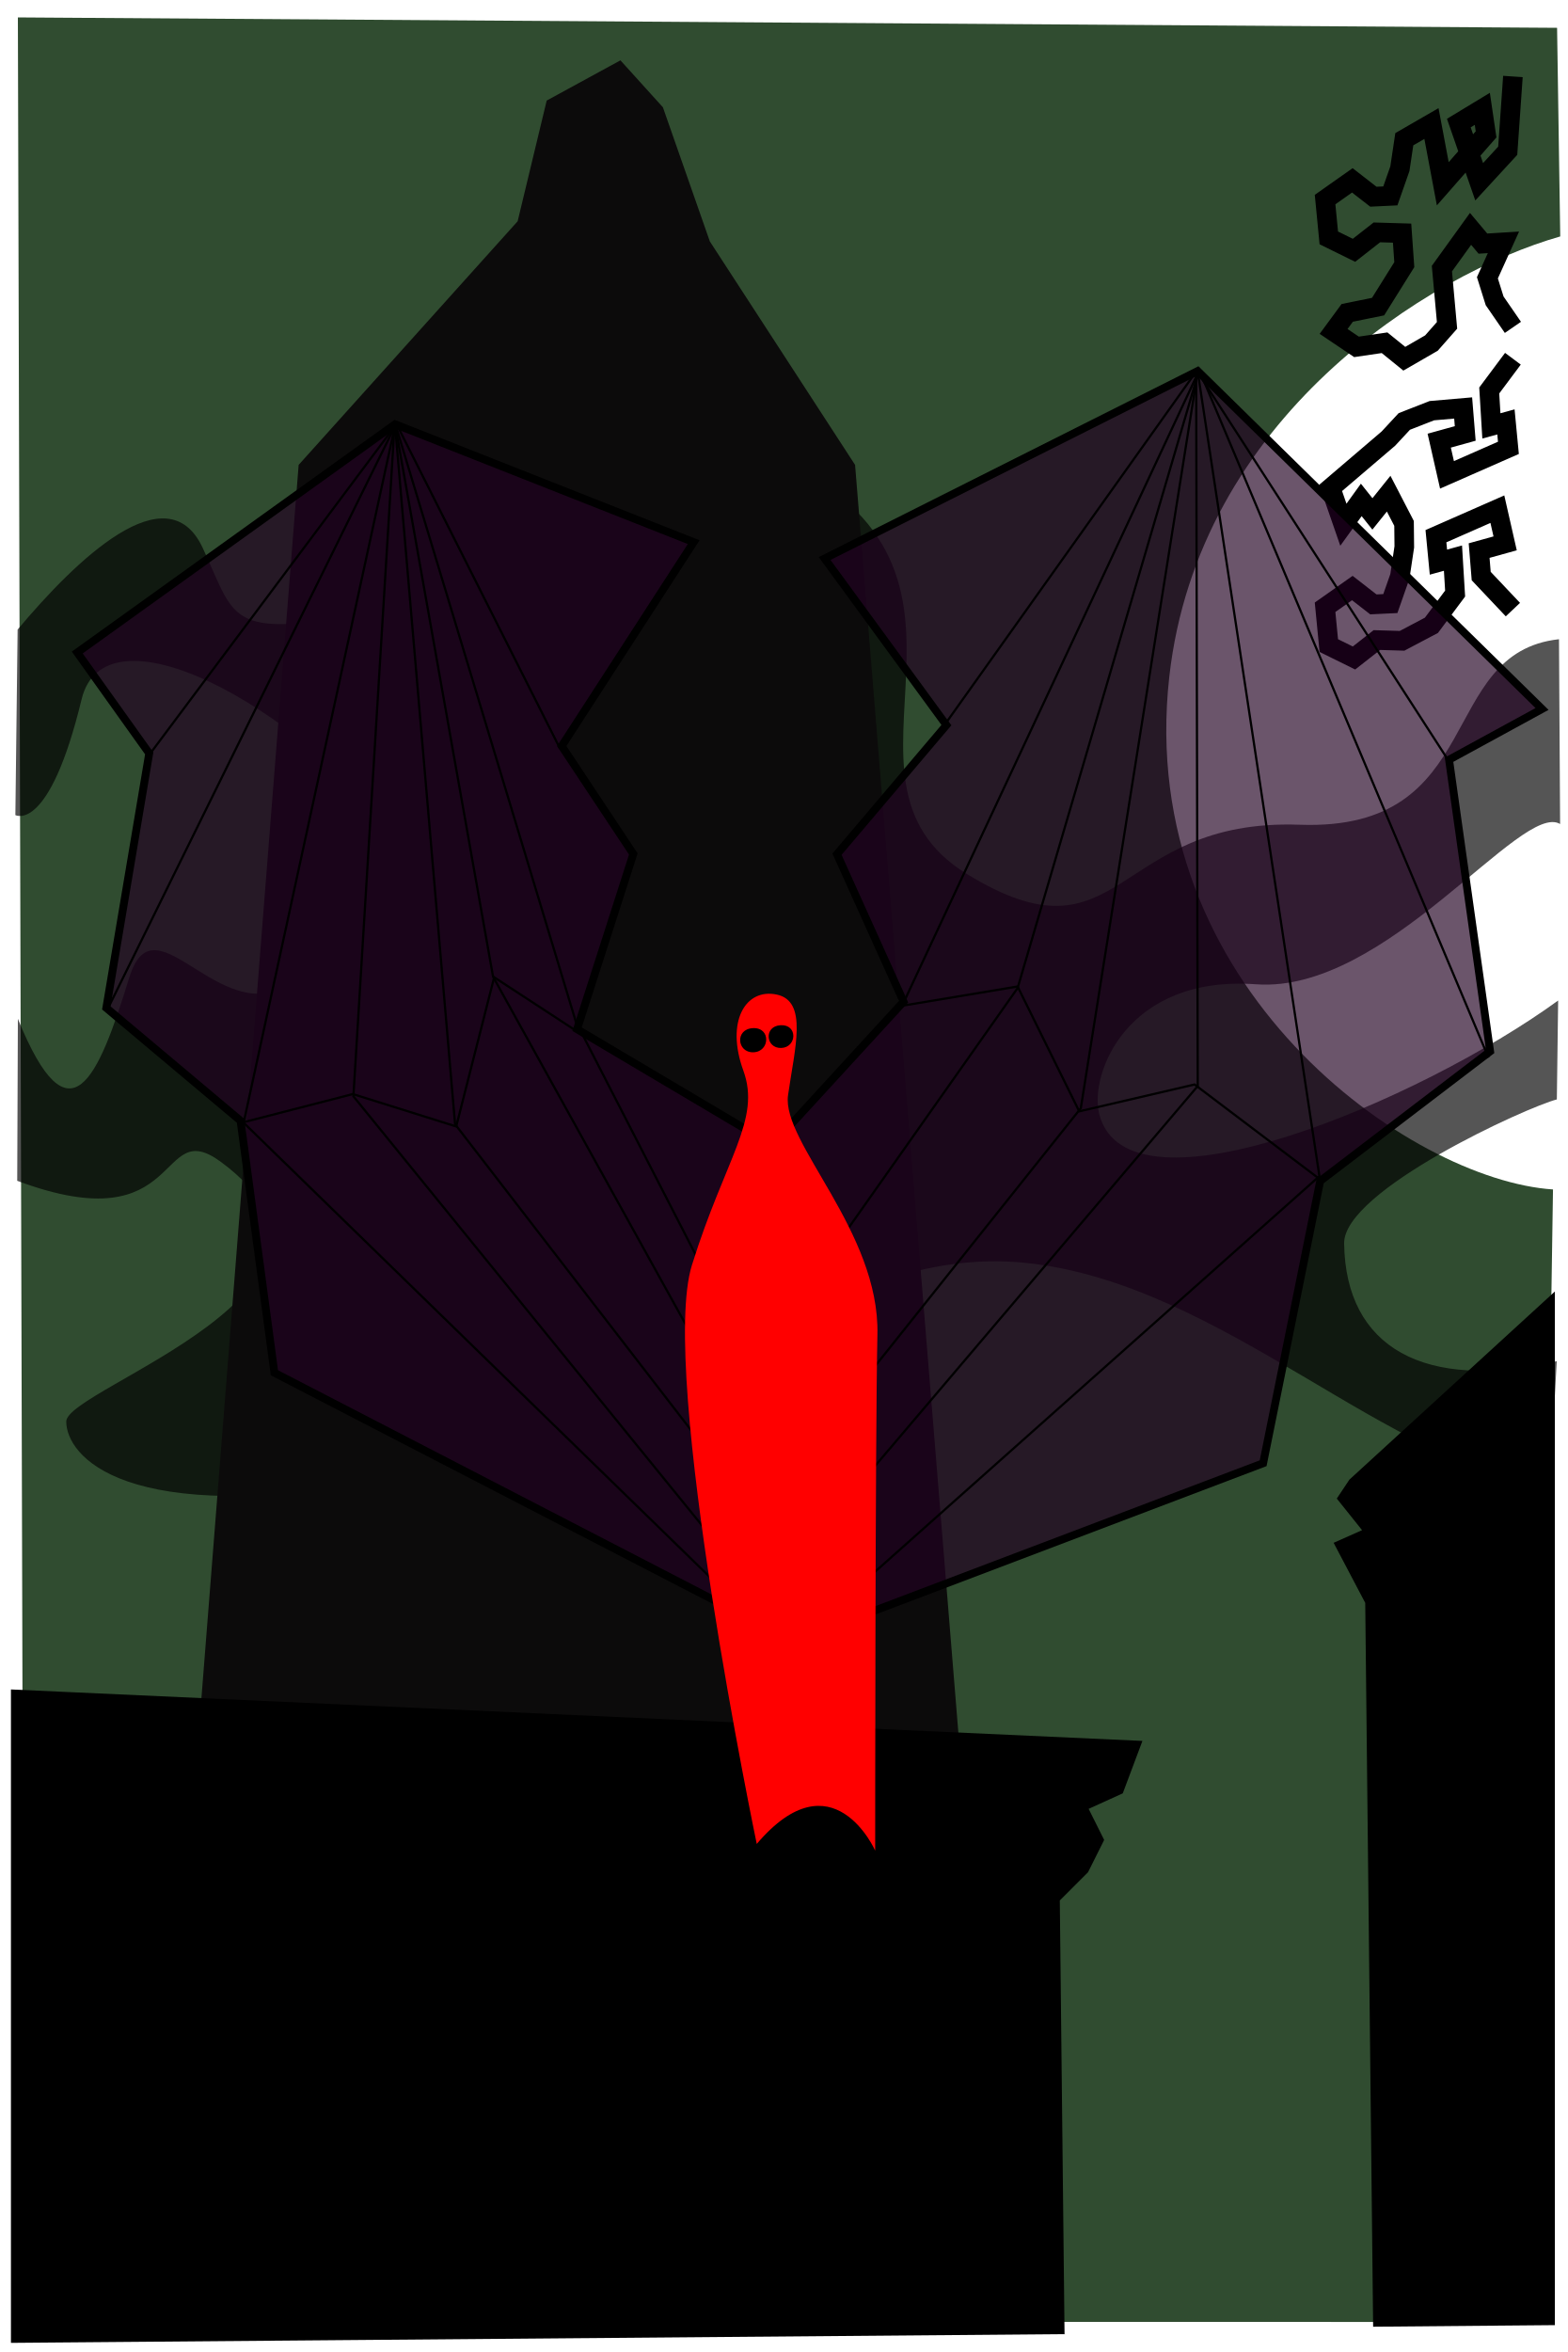
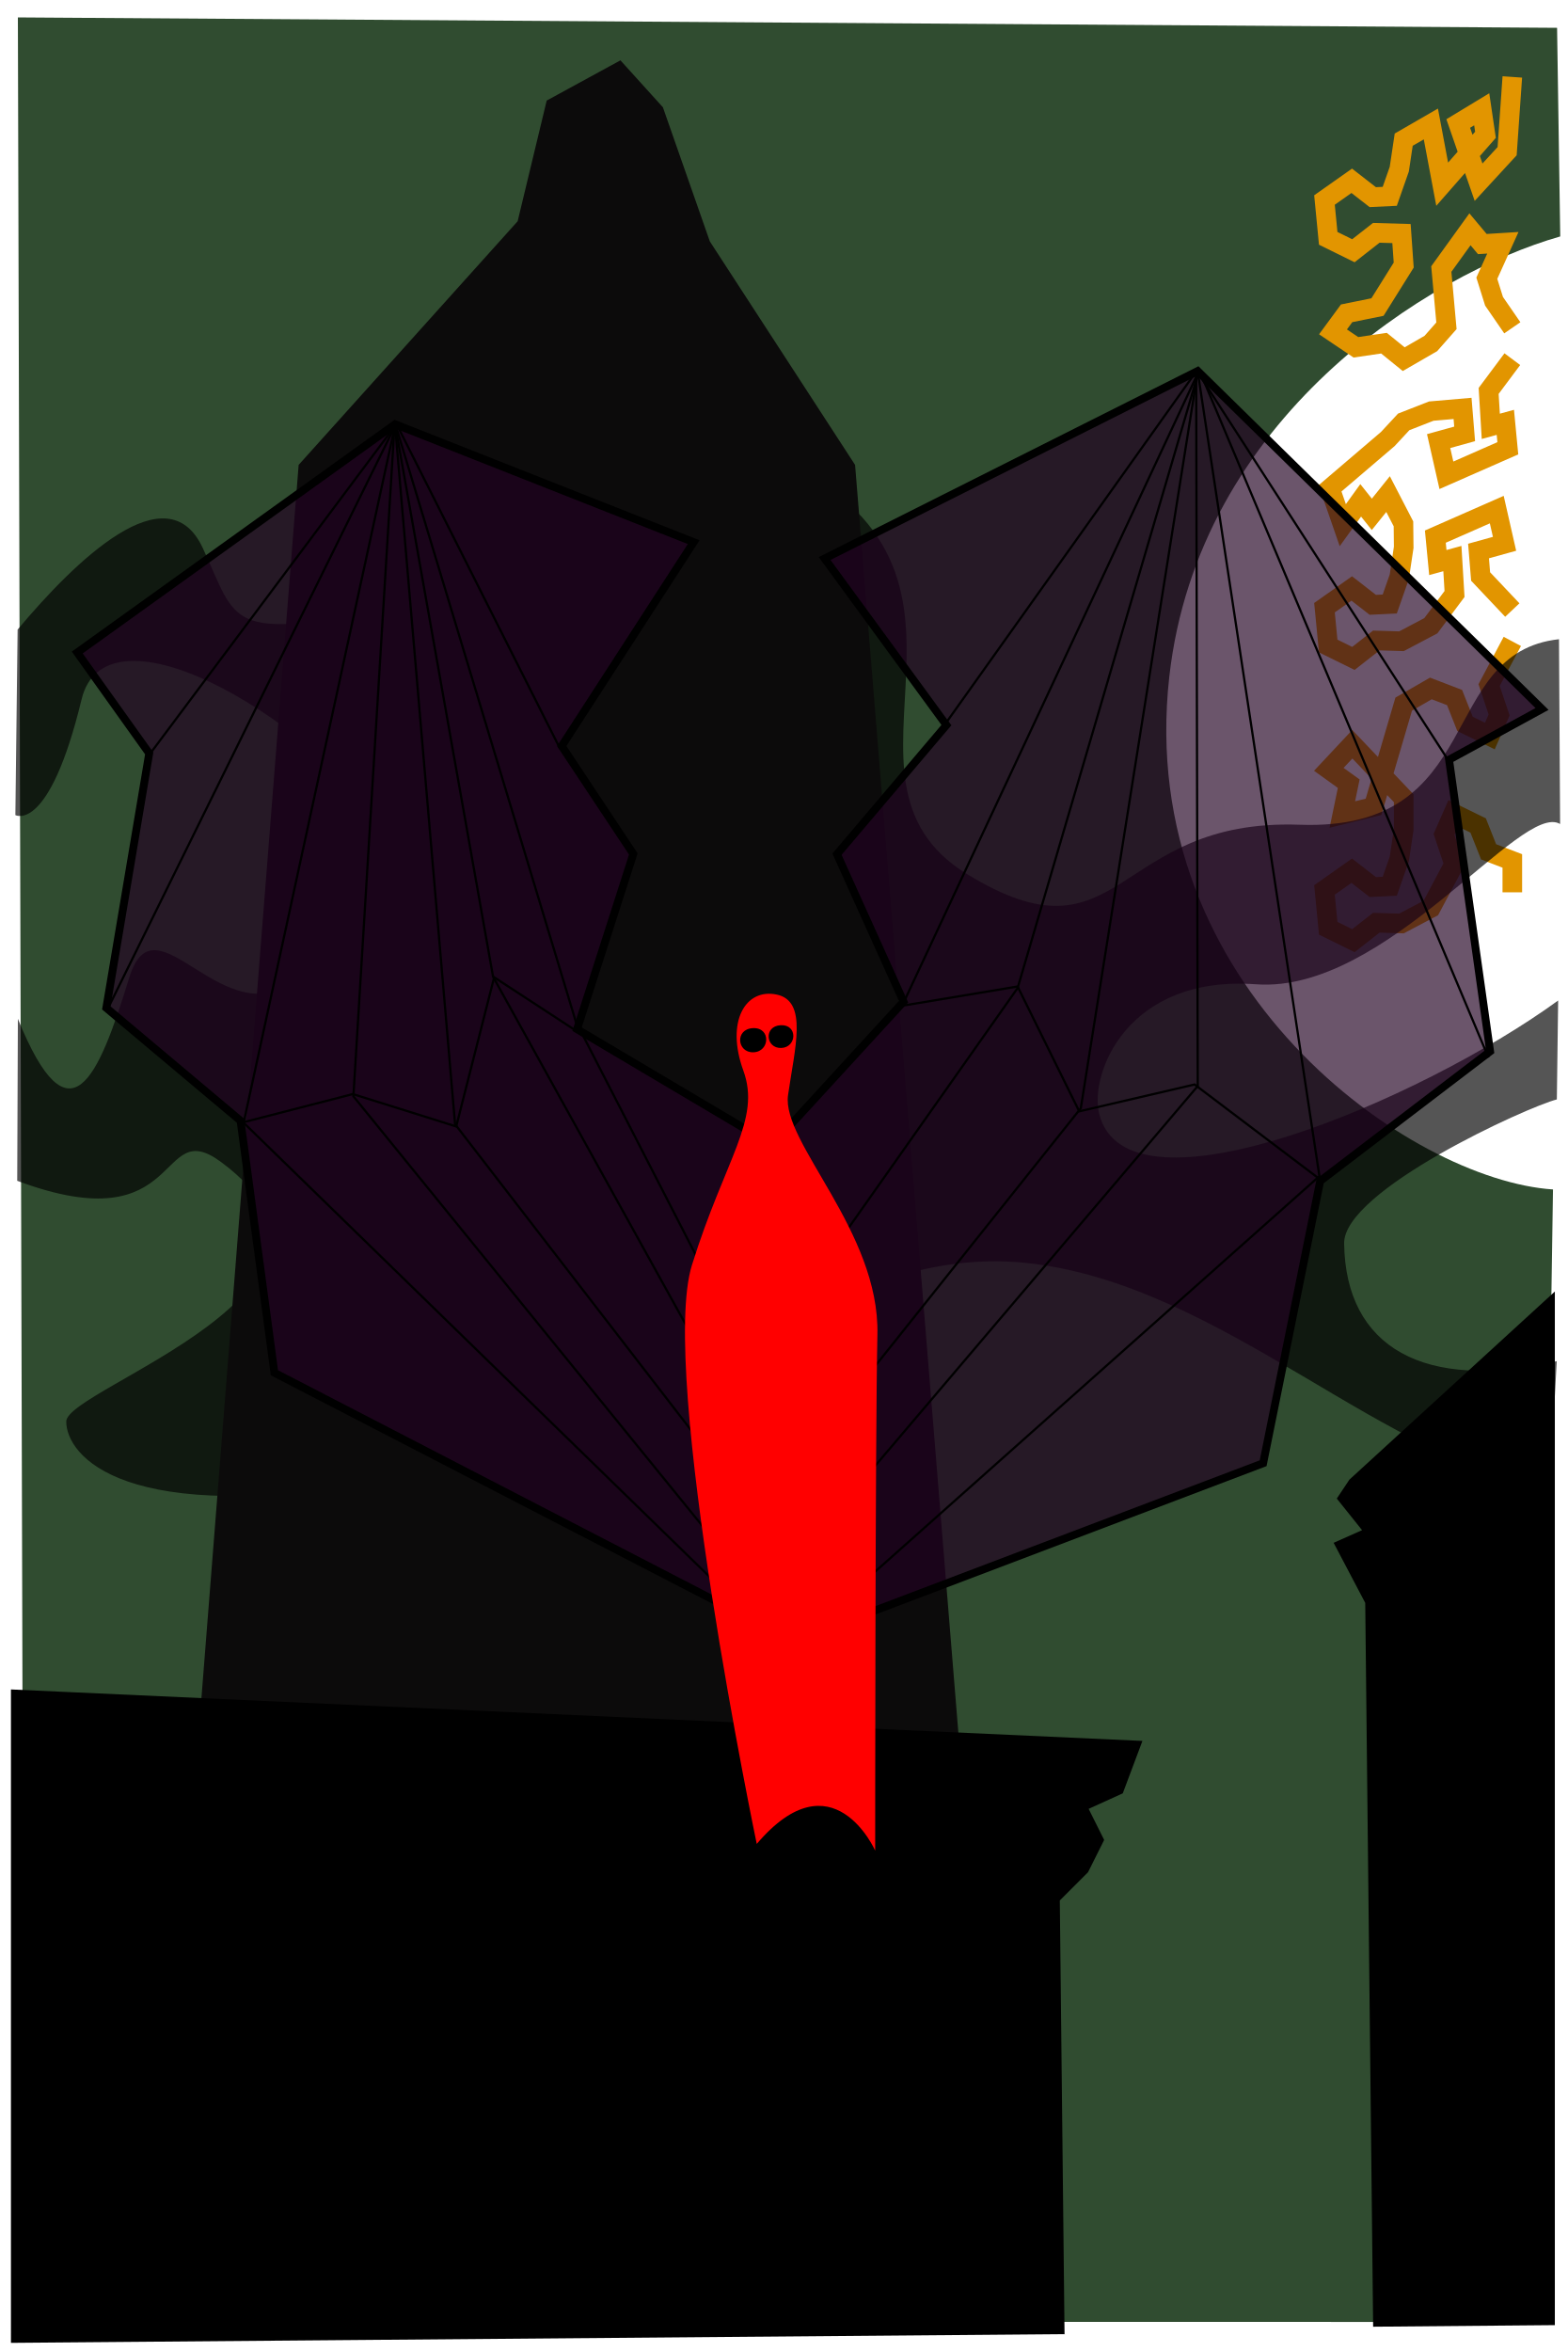
<svg xmlns="http://www.w3.org/2000/svg" width="708.661" height="1062.992" id="svg2" version="1.1">
  <defs id="defs4" />
  <g id="layer2" transform="translate(0,10.62992)">
    <path style="color:#000000;fill:#304c30;fill-opacity:1;fill-rule:nonzero;stroke:none;stroke-width:1px;marker:none;visibility:visible;display:inline;overflow:visible;enable-background:accumulate" d="M 10.938,1038.638 8.081,-2.76 703.867,1.944 705.296,96.229 C 645.884,113.185 541.67,178.366 528.571,295.219 512.825,435.699 637.671,522.72 702.02,526.944 l -7.735,511.847 z" id="path3858" />
+     <g transform="translate(-46.69214,9.966485)" style="display:inline" id="g7584">
+       <path id="path5674-6-9" d="m 730.325,14.173 -2.346,33.558 -12.905,14.014 -9.197,-26.517 10.616,-6.432 1.7,11.531 -19.57,22.329 -5.121,-27.223 -12.274,7.087 -1.994,13.322 -4.31,12.293 -7.678,0.369 -9.507,-7.392 -12.322,8.686 1.682,17.319 11.389,5.609 10.348,-8.105 11.391,0.338 1,14.252 -11.854,18.963 -13.949,2.831 -6.158,8.384 10.356,6.977 12.688,-1.863 8.917,7.227 12.274,-7.087 7.048,-8 -2.323,-25.643 12.951,-17.961 5.586,6.66 9.287,-0.574 -7.254,16.027 3.263,10.405 8.265,11.998" style="color:#000000;fill:none;stroke:#e29500;stroke-width:8.858;stroke-linecap:butt;stroke-linejoin:miter;stroke-miterlimit:4;stroke-opacity:1;stroke-dasharray:none;stroke-dashoffset:0;marker:none;visibility:visible;display:inline;overflow:visible;enable-background:accumulate;fill-opacity:0.667" />
+       <path id="path5811-0-1" d="m 730.325,141.732 -10.703,14.345 0.974,16.009 6.574,-1.806 1.123,11.725 -27.765,12.206 -3.513,-15.454 11.757,-3.262 -0.941,-11.513 -14.145,1.224 -12.459,4.873 -7.189,7.743 -26.114,22.301 5.764,16.63 8.092,-11.217 5.036,6.329 7.343,-9.153 6.954,13.435 0.114,10.625 -1.994,13.322 -4.31,12.293 -7.678,0.369 -9.507,-7.392 -12.322,8.686 1.682,17.319 11.389,5.609 10.348,-8.105 11.391,0.338 13.274,-7.008 10.703,-14.345 -0.974,-16.009 -6.574,1.806 -1.123,-11.725 27.765,-12.206 3.513,15.454 -11.757,3.262 0.941,11.513 14.329,15.163" style="color:#000000;fill:none;stroke:#e29500;stroke-width:8.858;stroke-linecap:butt;stroke-linejoin:miter;stroke-miterlimit:4;stroke-opacity:1;stroke-dasharray:none;stroke-dashoffset:0;marker:none;visibility:visible;display:inline;overflow:visible;enable-background:accumulate;fill-opacity:0.667" />
+       <path id="path17857-1-1" d="m 730.325,269.291 -10.495,19.748 4.522,13.495 -4.182,9.525 -11.22,-5.48 -4.731,-11.919 -10.718,-4.109 -12.274,7.087 -13.646,46.42 -14.094,3.467 2.891,-13.936 -9.007,-6.483 10.628,-11.341 23.228,24.393 4e-5,14.173 -1.994,13.322 -4.31,12.293 -7.678,0.369 -9.507,-7.392 -12.322,8.686 1.682,17.319 11.389,5.609 10.348,-8.105 11.391,0.338 13.274,-7.008 10.495,-19.748 -4.522,-13.495 4.182,-9.525 11.22,5.48 4.731,11.919 10.718,4.109 -4e-5,14.173" style="color:#000000;fill:none;stroke:#e29500;stroke-width:8.858;stroke-linecap:butt;stroke-linejoin:miter;stroke-miterlimit:4;stroke-opacity:1;stroke-dasharray:none;stroke-dashoffset:0;marker:none;visibility:visible;display:inline;overflow:visible;enable-background:accumulate;fill-opacity:0.667" />
+     </g>
    <path style="color:#000000;fill:#000000;fill-opacity:0.667;fill-rule:nonzero;stroke:none;stroke-width:1px;marker:none;visibility:visible;display:inline;overflow:visible;enable-background:accumulate" d="M 7.959,273.911 C 34.223,242.596 75.402,202.507 91.565,236.852 c 16.162,34.345 10.102,42.426 86.873,27.274 76.772,-15.152 124.249,149.503 116.168,43.437 -8.081,-106.066 -55.558,-162.635 56.569,-111.117 112.127,51.518 15.152,144.452 85.863,187.888 70.711,43.437 65.66,-25.254 150.513,-22.223 84.853,3.03 61.619,-77.782 117.178,-83.843 l 0.505,83.511 c -17.519,-10.484 -78.487,76.698 -137.372,72.442 -58.434,-4.223 -75.496,40.593 -70.972,58.578 12.627,50.192 145.399,-6.092 207.46,-51.249 l -0.592,44.709 c -13.396,3.389 -96.483,41.199 -96.151,65.079 0.656,47.113 36.298,67.067 96.111,53.209 l -3.03,55.558 C 628.966,654.045 553.205,569.192 463.301,560.101 373.397,551.01 299.656,635.862 177.428,658.086 55.199,680.309 29.946,646.974 29.946,631.822 c 0,-15.152 146.847,-60.374 69.996,-117.271 -29.458,-21.809 -15.673,37.068 -92.157,8.487 l 0.296,-73.218 C 31.509,507.429 44.447,476.721 58.39,431.277 c 11.989,-39.079 42.79,28.837 77.521,-0.266 36.916,-30.934 59.259,-46.029 48.715,-59.177 C 131.029,305.005 47.28,262.465 36.894,305.399 22.154,366.333 6.949,357.754 6.949,357.754 z" id="path3868" />
    <path style="color:#000000;fill:#0c0b0b;fill-opacity:1;fill-rule:nonzero;stroke:none;stroke-width:1px;marker:none;visibility:visible;display:inline;overflow:visible;enable-background:accumulate" d="m 69.862,1025.524 65.14,-826.047 98.995,-110.107 13.132,-54.548 33.335,-18.183 19.193,21.213 21.213,60.609 65.66,101.015 67.756,831.457 z" id="path3823" />
    <path style="fill:#000000;fill-opacity:1;stroke:#000000;stroke-width:1px;stroke-linecap:butt;stroke-linejoin:miter;stroke-opacity:1" d="m 5.448,753.444 510.266,23.204 -8.571,22.857 -15.714,7.143 7.143,14.286 -7.143,14.286 -12.857,12.857 2.143,195.714 -475.266,3.939 z" id="path3821" />
    <path style="color:#000000;fill:#000000;fill-opacity:1;fill-rule:nonzero;stroke:none;stroke-width:1px;marker:none;visibility:visible;display:inline;overflow:visible;enable-background:accumulate" d="m 610,658.076 92.857,-85 10e-6,467.143 -82.143,0.714 -3.571,-327.143 -14.286,-27.143 12.857,-5.714 -11.429,-14.286 z" id="path3831" />
-     <g transform="translate(-46.42459,9.770315)" style="display:inline" id="g7493">
-       <path id="path5674-6" d="m 730.325,14.173 -2.346,33.558 -12.905,14.014 -9.197,-26.517 10.616,-6.432 1.7,11.531 -19.57,22.329 -5.121,-27.223 -12.274,7.087 -1.994,13.322 -4.31,12.293 -7.678,0.369 -9.507,-7.392 -12.322,8.686 1.682,17.319 11.389,5.609 10.348,-8.105 11.391,0.338 1,14.252 -11.854,18.963 -13.949,2.831 -6.158,8.384 10.356,6.977 12.688,-1.863 8.917,7.227 12.274,-7.087 7.048,-8 -2.323,-25.643 12.951,-17.961 5.586,6.66 9.287,-0.574 -7.254,16.027 3.263,10.405 8.265,11.998" style="color:#000000;fill:none;stroke:#000000;stroke-width:8.858;stroke-linecap:butt;stroke-linejoin:miter;stroke-miterlimit:4;stroke-opacity:1;stroke-dasharray:none;stroke-dashoffset:0;marker:none;visibility:visible;display:inline;overflow:visible;enable-background:accumulate" />
-       <path id="path5811-0-1-8" d="m 730.325,141.732 -10.703,14.345 0.974,16.009 6.574,-1.806 1.123,11.725 -27.765,12.206 -3.513,-15.454 11.757,-3.262 -0.941,-11.513 -14.145,1.224 -12.459,4.873 -7.189,7.743 -26.114,22.301 5.764,16.63 8.092,-11.217 5.036,6.329 7.343,-9.153 6.954,13.435 0.114,10.625 -1.994,13.322 -4.31,12.293 -7.678,0.369 -9.507,-7.392 -12.322,8.686 1.682,17.319 11.389,5.609 10.348,-8.105 11.391,0.338 13.274,-7.008 10.703,-14.345 -0.974,-16.009 -6.574,1.806 -1.123,-11.725 27.765,-12.206 3.513,15.454 -11.757,3.262 0.941,11.513 14.329,15.163" style="color:#000000;fill:none;stroke:#000000;stroke-width:8.858;stroke-linecap:butt;stroke-linejoin:miter;stroke-miterlimit:4;stroke-opacity:1;stroke-dasharray:none;stroke-dashoffset:0;marker:none;visibility:visible;display:inline;overflow:visible;enable-background:accumulate" />
-     </g>
  </g>
  <g id="layer1" transform="translate(0,10.62992)">
    <path style="fill:#220022;fill-opacity:0.667;stroke:#000000;stroke-width:3.543;stroke-linecap:butt;stroke-linejoin:miter;stroke-miterlimit:4;stroke-opacity:1;stroke-dasharray:none" d="m 178.6,181.102 134.974,53.297 -59.655,92.157 32.367,48.768 -25.426,79.195 75.693,44.86 21.131,-1.947 50.763,-55.35 -30.089,-66.655 49.463,-58.341 -55.061,-75.29 168.643,-84.749 155.664,152.745 -42.033,22.939 18.563,131.809 -76.815,58.593 -25.787,127.548 -181.856,68.982 -58.201,-2.87 L 124.039,609.787 108.738,495.896 48.061,444.898 67.451,329.85 34.923,284.276 z" id="path2985" />
    <path style="fill:none;stroke:#000000;stroke-width:1px;stroke-linecap:butt;stroke-linejoin:miter;stroke-opacity:1" d="M 178.438,182.051 67.826,330.039" id="path3777" />
    <path style="fill:none;stroke:#000000;stroke-width:1px;stroke-linecap:butt;stroke-linejoin:miter;stroke-opacity:1" d="m 178.691,181.168 -68.546,315.634 224.53,218.751" id="path3779" />
    <path style="fill:none;stroke:#000000;stroke-width:1px;stroke-linecap:butt;stroke-linejoin:miter;stroke-opacity:1" d="m 179.196,180.915 73.994,146.851" id="path3781" />
    <path style="fill:none;stroke:#000000;stroke-width:1px;stroke-linecap:butt;stroke-linejoin:miter;stroke-opacity:1" d="m 178.564,181.42 27.148,316.051 114.76,148.738" id="path3785" />
    <path style="fill:none;stroke:#000000;stroke-width:1px;stroke-linecap:butt;stroke-linejoin:miter;stroke-opacity:1" d="M 427.265,316.607 540.978,156.917 654.286,332.362" id="path3787" />
    <path style="fill:none;stroke:#000000;stroke-width:1px;stroke-linecap:butt;stroke-linejoin:miter;stroke-opacity:1" d="M 48.633,445.449 178.817,181.42 260.26,451.005 315.819,559.091" id="path3795" />
    <path style="fill:none;stroke:#000000;stroke-width:1px;stroke-linecap:butt;stroke-linejoin:miter;stroke-opacity:1" d="m 110.145,496.549 49.353,-12.715 46.72,14.647 17.173,-67.428 37.123,24.244" id="path3797" />
    <path style="fill:none;stroke:#000000;stroke-width:1px;stroke-linecap:butt;stroke-linejoin:miter;stroke-opacity:1" d="m 178.564,181.041 44.32,249.76 94.077,169.777" id="path3799" />
    <path style="fill:none;stroke:#000000;stroke-width:1px;stroke-linecap:butt;stroke-linejoin:miter;stroke-opacity:1" d="M 178.312,182.051 159.75,484.845 325.758,689.166" id="path3801" />
    <path style="fill:none;stroke:#000000;stroke-width:1px;stroke-linecap:butt;stroke-linejoin:miter;stroke-opacity:1" d="M 407.857,443.791 542.143,156.648 672.857,467.362" id="path3808" />
    <path style="fill:none;stroke:#000000;stroke-width:1px;stroke-linecap:butt;stroke-linejoin:miter;stroke-opacity:1" d="m 541.429,157.362 55,363.571 -207.857,185" id="path3810" />
    <path style="fill:none;stroke:#000000;stroke-width:1px;stroke-linecap:butt;stroke-linejoin:miter;stroke-opacity:1" d="M 387.143,617.362 488.571,490.219 541.429,157.362" id="path3812" />
    <path style="fill:none;stroke:#000000;stroke-width:1px;stroke-linecap:butt;stroke-linejoin:miter;stroke-opacity:1" d="M 408.571,443.791 460,435.219 487.857,491.648 540,479.505 l 55.714,42.143" id="path3814" />
    <path style="fill:none;stroke:#000000;stroke-width:1px;stroke-linecap:butt;stroke-linejoin:miter;stroke-opacity:1" d="m 380,670.219 161.429,-190 -0.714,-324.286" id="path3816" />
    <path style="fill:none;stroke:#000000;stroke-width:1px;stroke-linecap:butt;stroke-linejoin:miter;stroke-opacity:1" d="M 367.857,566.648 460,435.934 541.429,158.791" id="path3818" />
    <g id="g3803" transform="translate(-35.71429,-11.42857)">
      <path id="path2987" d="m 377.797,834.169 c 0,0 -44.447,-213.142 -29.294,-261.63 15.152,-48.487 31.315,-65.66 23.234,-87.883 -8.081,-22.223 1.01,-37.376 15.152,-34.345 14.142,3.03 8.081,24.244 5.051,45.457 -3.03,21.213 41.416,61.619 40.406,108.086 -1.01,46.467 -1.01,233.345 -1.01,233.345 0,0 -19.193,-43.437 -53.538,-3.03 z" style="fill:#ff0000;fill-opacity:1;stroke:none" />
      <path id="path3757" d="m 376.061,465.469 c -8.244,0.405 -7.207,11.187 0.257,10.914 7.464,-0.273 7.987,-11.319 -0.257,-10.914 z" style="fill:#000000;fill-opacity:1;stroke:none" />
      <path id="path3757-2" d="m 388.634,464.144 c -7.802,0.382 -6.821,10.541 0.243,10.283 7.065,-0.257 7.559,-10.665 -0.243,-10.283 z" style="fill:#000000;fill-opacity:1;stroke:none" />
    </g>
  </g>
</svg>
